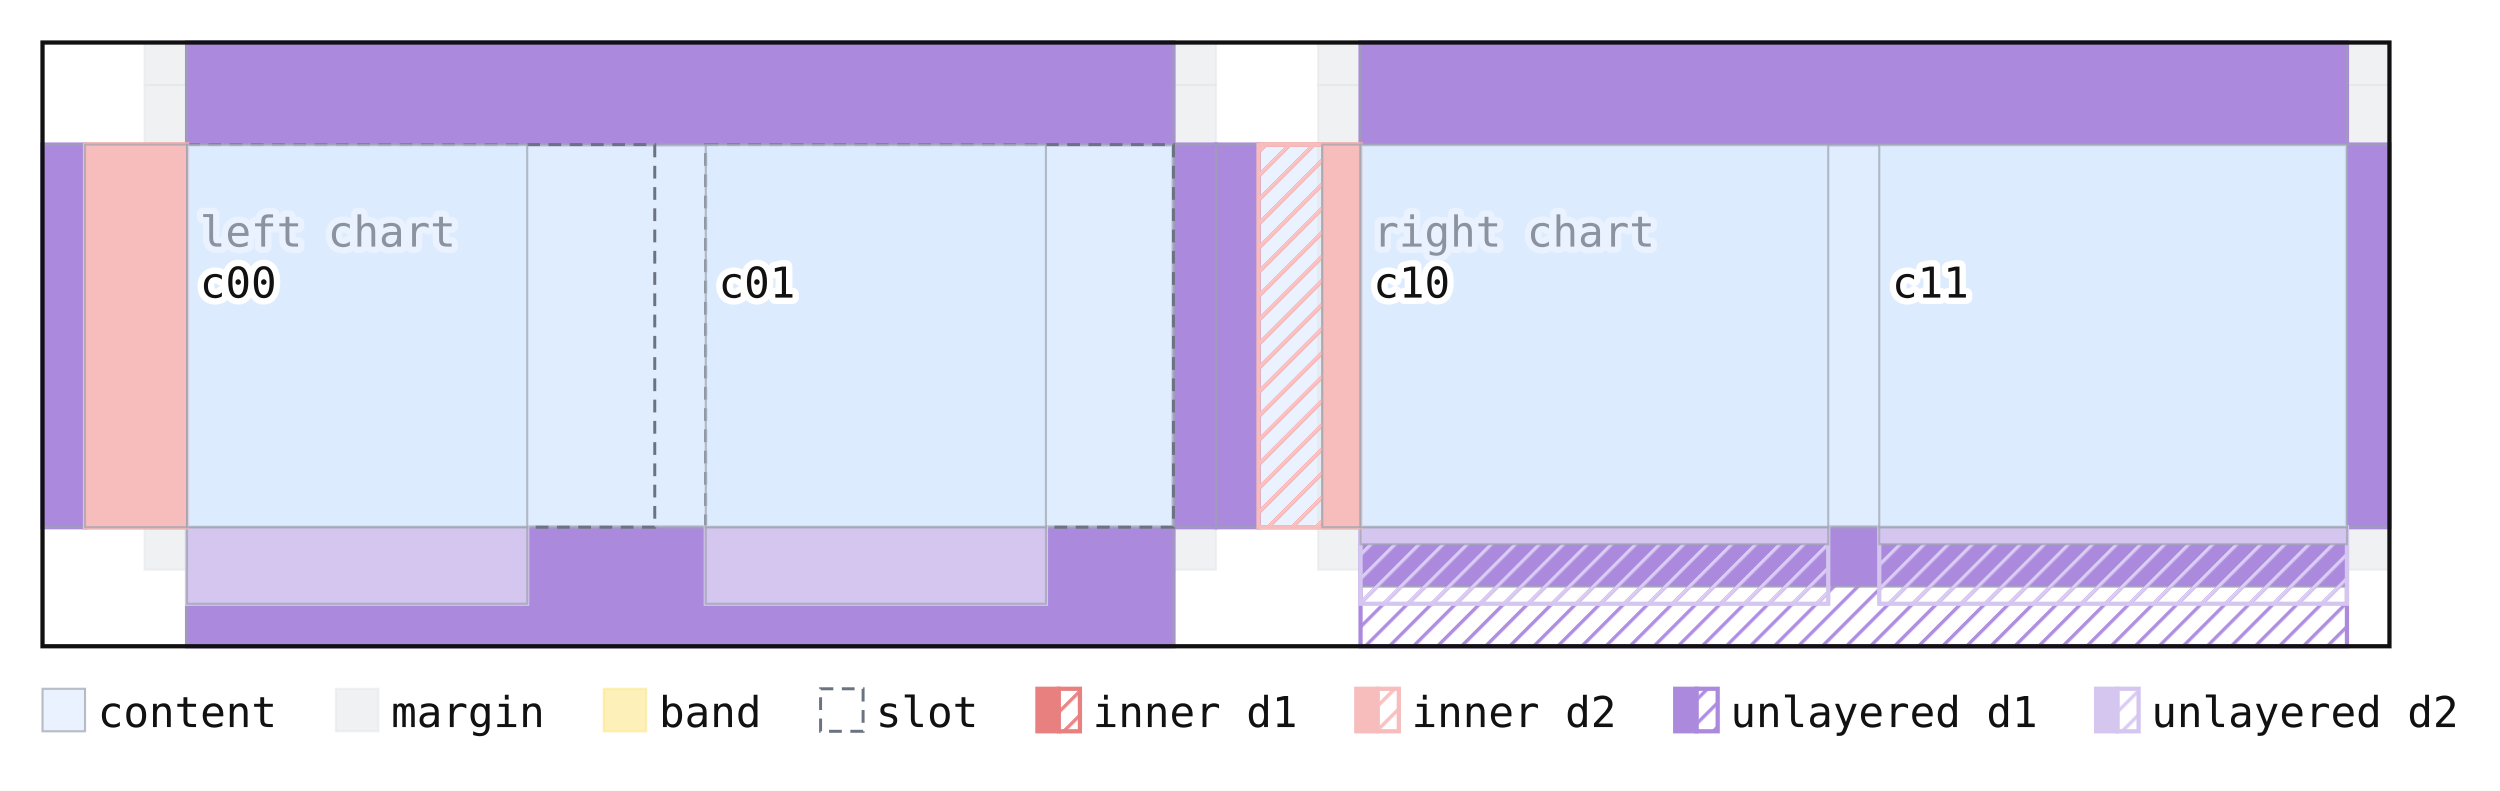
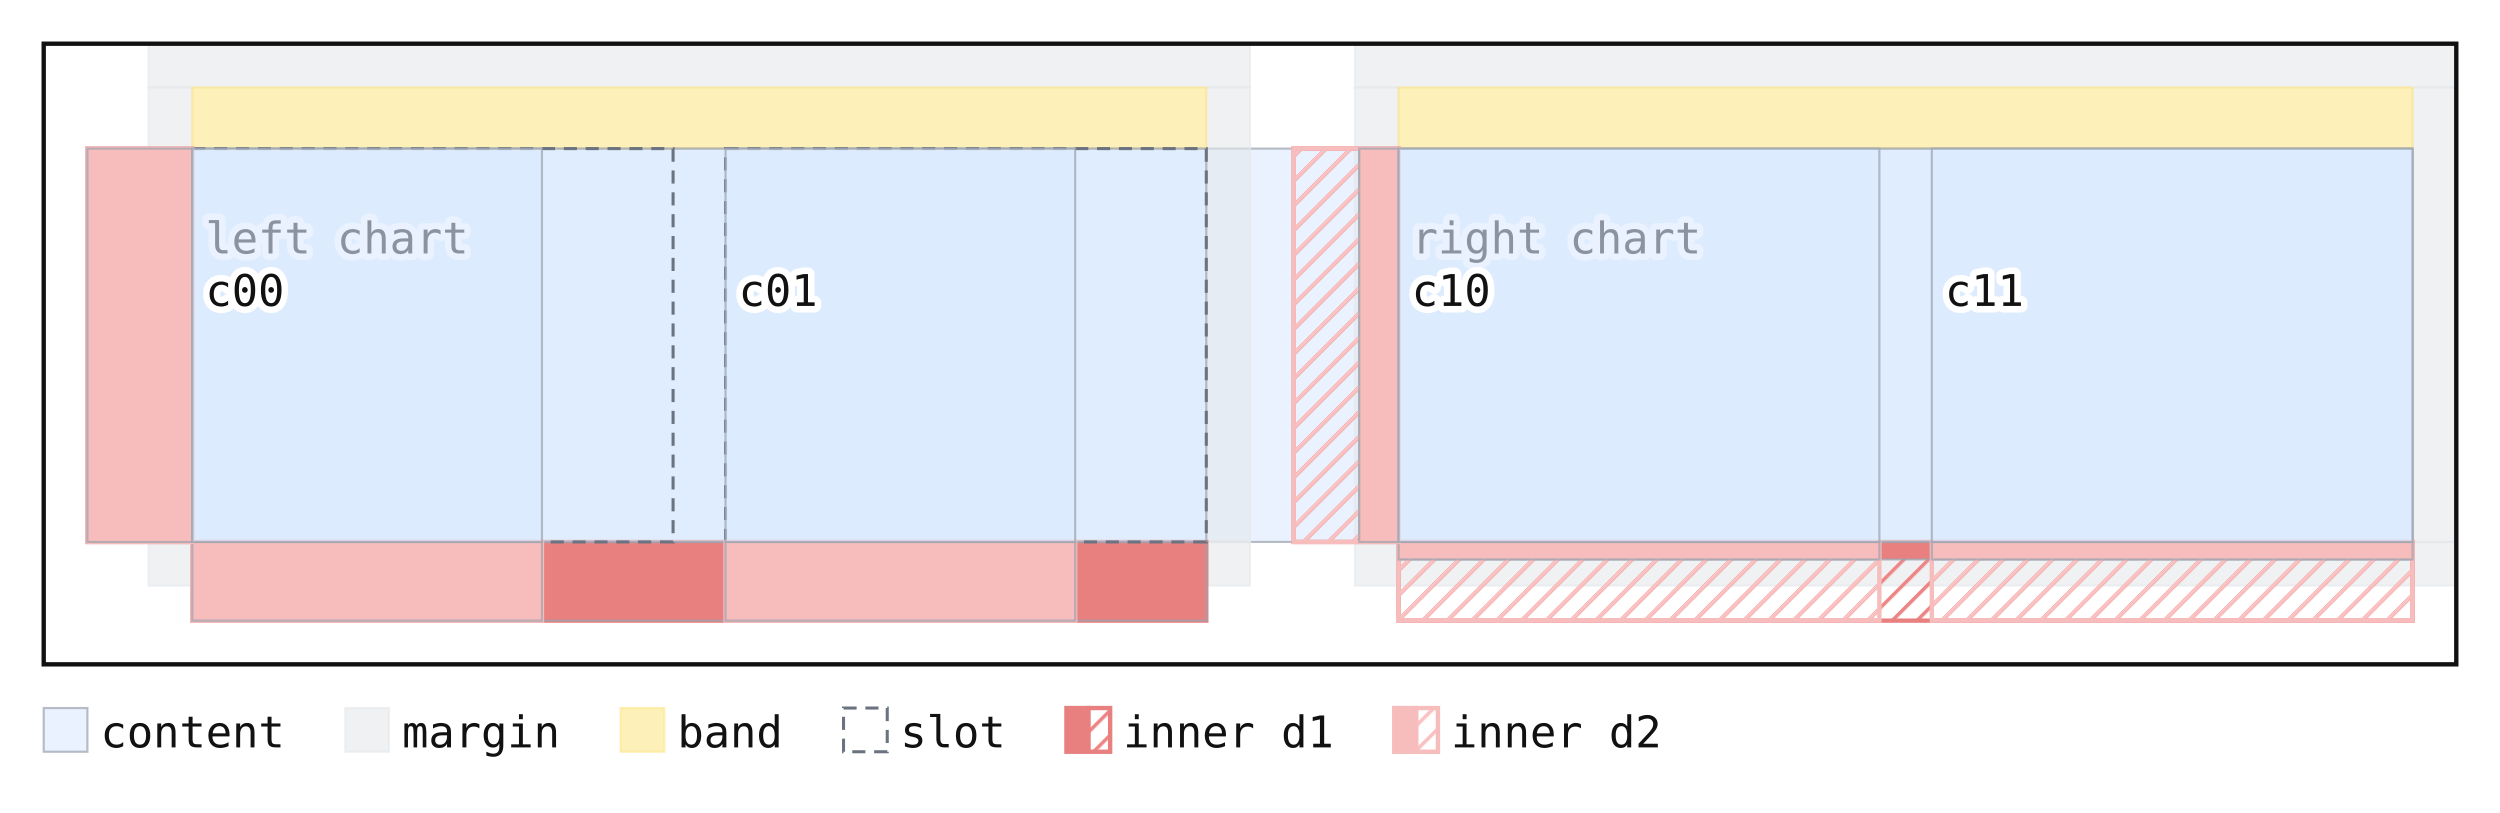
- <svg xmlns="http://www.w3.org/2000/svg" viewBox="-10 -10 588 186" font-family="monospace" font-size="10">
+ <svg xmlns="http://www.w3.org/2000/svg" viewBox="-10 -10 572 186" font-family="monospace" font-size="10">
  <defs>
    <pattern id="hatch-i1" patternUnits="userSpaceOnUse" width="4" height="4" patternTransform="rotate(45)">
      <line x1="0" y1="0" x2="0" y2="4" stroke="#e98080" stroke-width="1.6" />
    </pattern>
    <pattern id="hatch-i2" patternUnits="userSpaceOnUse" width="4" height="4" patternTransform="rotate(45)">
      <line x1="0" y1="0" x2="0" y2="4" stroke="#f7bcbc" stroke-width="1.6" />
    </pattern>
-     <pattern id="hatch-u1" patternUnits="userSpaceOnUse" width="4" height="4" patternTransform="rotate(45)">
-       <line x1="0" y1="0" x2="0" y2="4" stroke="#ab8add" stroke-width="1.6" />
-     </pattern>
-     <pattern id="hatch-u2" patternUnits="userSpaceOnUse" width="4" height="4" patternTransform="rotate(45)">
-       <line x1="0" y1="0" x2="0" y2="4" stroke="#d5c6ef" stroke-width="1.6" />
-     </pattern>
  </defs>
-   <rect x="-10" y="-10" width="588" height="186" fill="#ffffff" />
+   <rect x="-10" y="-10" width="572" height="186" fill="#ffffff" />
  <rect x="34" y="24" width="508" height="90" fill="#dbeafe" fill-opacity="0.6" stroke="#9ca3af" stroke-width="0.5" stroke-opacity="0.7" />
  <rect x="24" y="0" width="252" height="10" fill="#e5e7eb" fill-opacity="0.6" stroke="#e5e7eb" stroke-width="0.5" stroke-opacity="0.6" />
  <rect x="24" y="114" width="252" height="10" fill="#e5e7eb" fill-opacity="0.6" stroke="#e5e7eb" stroke-width="0.5" stroke-opacity="0.6" />
  <rect x="24" y="10" width="10" height="104" fill="#e5e7eb" fill-opacity="0.6" stroke="#e5e7eb" stroke-width="0.5" stroke-opacity="0.6" />
  <rect x="266" y="10" width="10" height="104" fill="#e5e7eb" fill-opacity="0.6" stroke="#e5e7eb" stroke-width="0.5" stroke-opacity="0.6" />
  <rect x="34" y="10" width="232" height="14" fill="#fde68a" fill-opacity="0.6" stroke="#fde68a" stroke-width="0.5" stroke-opacity="0.6" />
-   <rect x="34" y="0" width="232" height="24" fill="url(#hatch-u1)" stroke="#ab8add" stroke-width="1" />
-   <rect x="34" y="0" width="232" height="24" fill="#ab8add" stroke="#9ca3af" stroke-width="0.5" stroke-opacity="0.7" />
-   <rect x="266" y="24" width="10" height="90" fill="url(#hatch-u1)" stroke="#ab8add" stroke-width="1" />
-   <rect x="266" y="24" width="10" height="90" fill="#ab8add" stroke="#9ca3af" stroke-width="0.5" stroke-opacity="0.7" />
-   <rect x="34" y="114" width="232" height="28" fill="url(#hatch-u1)" stroke="#ab8add" stroke-width="1" />
-   <rect x="34" y="114" width="232" height="28" fill="#ab8add" stroke="#9ca3af" stroke-width="0.5" stroke-opacity="0.7" />
+   <rect x="34" y="114" width="232" height="18" fill="url(#hatch-i1)" stroke="#e98080" stroke-width="1" />
+   <rect x="34" y="114" width="232" height="18" fill="#e98080" stroke="#9ca3af" stroke-width="0.5" stroke-opacity="0.7" />
  <rect x="10" y="24" width="24" height="90" fill="url(#hatch-i1)" stroke="#e98080" stroke-width="1" />
-   <rect x="0" y="24" width="10" height="90" fill="url(#hatch-u1)" stroke="#ab8add" stroke-width="1" />
  <rect x="10" y="24" width="24" height="90" fill="#e98080" stroke="#9ca3af" stroke-width="0.5" stroke-opacity="0.7" />
-   <rect x="0" y="24" width="10" height="90" fill="#ab8add" stroke="#9ca3af" stroke-width="0.5" stroke-opacity="0.7" />
  <rect x="34" y="24" width="232" height="90" fill="#dbeafe" fill-opacity="0.6" stroke="#9ca3af" stroke-width="0.5" stroke-opacity="0.7" />
  <text x="37" y="48" fill="#111111" stroke="#ffffff" stroke-width="3" stroke-linejoin="round" paint-order="stroke">left chart</text>
  <rect x="34" y="24" width="110" height="90" fill="none" stroke="#6b7280" stroke-width="0.7" stroke-dasharray="3 2" />
-   <rect x="34" y="114" width="80" height="18" fill="url(#hatch-u2)" stroke="#d5c6ef" stroke-width="1" />
-   <rect x="34" y="114" width="80" height="18" fill="#d5c6ef" stroke="#9ca3af" stroke-width="0.5" stroke-opacity="0.7" />
+   <rect x="34" y="114" width="80" height="18" fill="url(#hatch-i2)" stroke="#f7bcbc" stroke-width="1" />
+   <rect x="34" y="114" width="80" height="18" fill="#f7bcbc" stroke="#9ca3af" stroke-width="0.5" stroke-opacity="0.7" />
  <rect x="10" y="24" width="24" height="90" fill="url(#hatch-i2)" stroke="#f7bcbc" stroke-width="1" />
  <rect x="10" y="24" width="24" height="90" fill="#f7bcbc" stroke="#9ca3af" stroke-width="0.5" stroke-opacity="0.7" />
  <rect x="34" y="24" width="80" height="90" fill="#dbeafe" fill-opacity="0.6" stroke="#9ca3af" stroke-width="0.5" stroke-opacity="0.7" />
  <text x="37" y="60" fill="#111111" stroke="#ffffff" stroke-width="3" stroke-linejoin="round" paint-order="stroke">c00</text>
  <rect x="156" y="24" width="110" height="90" fill="none" stroke="#6b7280" stroke-width="0.7" stroke-dasharray="3 2" />
-   <rect x="156" y="114" width="80" height="18" fill="url(#hatch-u2)" stroke="#d5c6ef" stroke-width="1" />
-   <rect x="156" y="114" width="80" height="18" fill="#d5c6ef" stroke="#9ca3af" stroke-width="0.5" stroke-opacity="0.7" />
+   <rect x="156" y="114" width="80" height="18" fill="url(#hatch-i2)" stroke="#f7bcbc" stroke-width="1" />
+   <rect x="156" y="114" width="80" height="18" fill="#f7bcbc" stroke="#9ca3af" stroke-width="0.5" stroke-opacity="0.7" />
  <rect x="156" y="24" width="80" height="90" fill="#dbeafe" fill-opacity="0.6" stroke="#9ca3af" stroke-width="0.5" stroke-opacity="0.7" />
  <text x="159" y="60" fill="#111111" stroke="#ffffff" stroke-width="3" stroke-linejoin="round" paint-order="stroke">c01</text>
  <rect x="300" y="0" width="252" height="10" fill="#e5e7eb" fill-opacity="0.6" stroke="#e5e7eb" stroke-width="0.5" stroke-opacity="0.6" />
  <rect x="300" y="114" width="252" height="10" fill="#e5e7eb" fill-opacity="0.6" stroke="#e5e7eb" stroke-width="0.5" stroke-opacity="0.6" />
  <rect x="300" y="10" width="10" height="104" fill="#e5e7eb" fill-opacity="0.6" stroke="#e5e7eb" stroke-width="0.5" stroke-opacity="0.6" />
  <rect x="542" y="10" width="10" height="104" fill="#e5e7eb" fill-opacity="0.6" stroke="#e5e7eb" stroke-width="0.5" stroke-opacity="0.6" />
  <rect x="310" y="10" width="232" height="14" fill="#fde68a" fill-opacity="0.6" stroke="#fde68a" stroke-width="0.5" stroke-opacity="0.6" />
-   <rect x="310" y="0" width="232" height="24" fill="url(#hatch-u1)" stroke="#ab8add" stroke-width="1" />
-   <rect x="310" y="0" width="232" height="24" fill="#ab8add" stroke="#9ca3af" stroke-width="0.5" stroke-opacity="0.7" />
-   <rect x="542" y="24" width="10" height="90" fill="url(#hatch-u1)" stroke="#ab8add" stroke-width="1" />
-   <rect x="542" y="24" width="10" height="90" fill="#ab8add" stroke="#9ca3af" stroke-width="0.5" stroke-opacity="0.7" />
-   <rect x="310" y="114" width="232" height="28" fill="url(#hatch-u1)" stroke="#ab8add" stroke-width="1" />
-   <rect x="310" y="114" width="232" height="14" fill="#ab8add" stroke="#9ca3af" stroke-width="0.5" stroke-opacity="0.7" />
+   <rect x="310" y="114" width="232" height="18" fill="url(#hatch-i1)" stroke="#e98080" stroke-width="1" />
+   <rect x="310" y="114" width="232" height="4" fill="#e98080" stroke="#9ca3af" stroke-width="0.5" stroke-opacity="0.7" />
  <rect x="286" y="24" width="24" height="90" fill="url(#hatch-i1)" stroke="#e98080" stroke-width="1" />
-   <rect x="276" y="24" width="10" height="90" fill="url(#hatch-u1)" stroke="#ab8add" stroke-width="1" />
  <rect x="301" y="24" width="9" height="90" fill="#e98080" stroke="#9ca3af" stroke-width="0.5" stroke-opacity="0.7" />
-   <rect x="276" y="24" width="10" height="90" fill="#ab8add" stroke="#9ca3af" stroke-width="0.5" stroke-opacity="0.7" />
  <rect x="310" y="24" width="232" height="90" fill="#dbeafe" fill-opacity="0.6" stroke="#9ca3af" stroke-width="0.5" stroke-opacity="0.7" />
  <text x="313" y="48" fill="#111111" stroke="#ffffff" stroke-width="3" stroke-linejoin="round" paint-order="stroke">right chart</text>
-   <rect x="310" y="114" width="110" height="18" fill="url(#hatch-u2)" stroke="#d5c6ef" stroke-width="1" />
-   <rect x="310" y="114" width="110" height="4" fill="#d5c6ef" stroke="#9ca3af" stroke-width="0.5" stroke-opacity="0.7" />
+   <rect x="310" y="114" width="110" height="18" fill="url(#hatch-i2)" stroke="#f7bcbc" stroke-width="1" />
+   <rect x="310" y="114" width="110" height="4" fill="#f7bcbc" stroke="#9ca3af" stroke-width="0.5" stroke-opacity="0.7" />
  <rect x="286" y="24" width="24" height="90" fill="url(#hatch-i2)" stroke="#f7bcbc" stroke-width="1" />
  <rect x="301" y="24" width="9" height="90" fill="#f7bcbc" stroke="#9ca3af" stroke-width="0.5" stroke-opacity="0.7" />
  <rect x="310" y="24" width="110" height="90" fill="#dbeafe" fill-opacity="0.6" stroke="#9ca3af" stroke-width="0.5" stroke-opacity="0.7" />
  <text x="313" y="60" fill="#111111" stroke="#ffffff" stroke-width="3" stroke-linejoin="round" paint-order="stroke">c10</text>
-   <rect x="432" y="114" width="110" height="18" fill="url(#hatch-u2)" stroke="#d5c6ef" stroke-width="1" />
-   <rect x="432" y="114" width="110" height="4" fill="#d5c6ef" stroke="#9ca3af" stroke-width="0.5" stroke-opacity="0.7" />
+   <rect x="432" y="114" width="110" height="18" fill="url(#hatch-i2)" stroke="#f7bcbc" stroke-width="1" />
+   <rect x="432" y="114" width="110" height="4" fill="#f7bcbc" stroke="#9ca3af" stroke-width="0.5" stroke-opacity="0.7" />
  <rect x="432" y="24" width="110" height="90" fill="#dbeafe" fill-opacity="0.6" stroke="#9ca3af" stroke-width="0.5" stroke-opacity="0.7" />
  <text x="435" y="60" fill="#111111" stroke="#ffffff" stroke-width="3" stroke-linejoin="round" paint-order="stroke">c11</text>
  <rect x="0" y="152" width="10" height="10" fill="#dbeafe" fill-opacity="0.6" stroke="#9ca3af" stroke-width="0.5" stroke-opacity="0.7" />
  <text x="13" y="161" fill="#111111" stroke="#ffffff" stroke-width="3" stroke-linejoin="round" paint-order="stroke">content</text>
  <rect x="69" y="152" width="10" height="10" fill="#e5e7eb" fill-opacity="0.6" stroke="#e5e7eb" stroke-width="0.5" stroke-opacity="0.6" />
  <text x="82" y="161" fill="#111111" stroke="#ffffff" stroke-width="3" stroke-linejoin="round" paint-order="stroke">margin</text>
  <rect x="132" y="152" width="10" height="10" fill="#fde68a" fill-opacity="0.6" stroke="#fde68a" stroke-width="0.5" stroke-opacity="0.6" />
  <text x="145" y="161" fill="#111111" stroke="#ffffff" stroke-width="3" stroke-linejoin="round" paint-order="stroke">band</text>
  <rect x="183" y="152" width="10" height="10" fill="none" stroke="#6b7280" stroke-width="0.7" stroke-dasharray="3 2" />
  <text x="196" y="161" fill="#111111" stroke="#ffffff" stroke-width="3" stroke-linejoin="round" paint-order="stroke">slot</text>
  <rect x="234" y="152" width="5" height="10" fill="#e98080" stroke="#e98080" stroke-width="1" />
  <rect x="239" y="152" width="5" height="10" fill="url(#hatch-i1)" stroke="#e98080" stroke-width="1" />
  <text x="247" y="161" fill="#111111" stroke="#ffffff" stroke-width="3" stroke-linejoin="round" paint-order="stroke">inner d1</text>
  <rect x="309" y="152" width="5" height="10" fill="#f7bcbc" stroke="#f7bcbc" stroke-width="1" />
  <rect x="314" y="152" width="5" height="10" fill="url(#hatch-i2)" stroke="#f7bcbc" stroke-width="1" />
  <text x="322" y="161" fill="#111111" stroke="#ffffff" stroke-width="3" stroke-linejoin="round" paint-order="stroke">inner d2</text>
-   <rect x="384" y="152" width="5" height="10" fill="#ab8add" stroke="#ab8add" stroke-width="1" />
-   <rect x="389" y="152" width="5" height="10" fill="url(#hatch-u1)" stroke="#ab8add" stroke-width="1" />
-   <text x="397" y="161" fill="#111111" stroke="#ffffff" stroke-width="3" stroke-linejoin="round" paint-order="stroke">unlayered d1</text>
-   <rect x="483" y="152" width="5" height="10" fill="#d5c6ef" stroke="#d5c6ef" stroke-width="1" />
-   <rect x="488" y="152" width="5" height="10" fill="url(#hatch-u2)" stroke="#d5c6ef" stroke-width="1" />
-   <text x="496" y="161" fill="#111111" stroke="#ffffff" stroke-width="3" stroke-linejoin="round" paint-order="stroke">unlayered d2</text>
  <rect x="0" y="0" width="552" height="142" fill="none" stroke="#111111" stroke-width="1" />
</svg>
